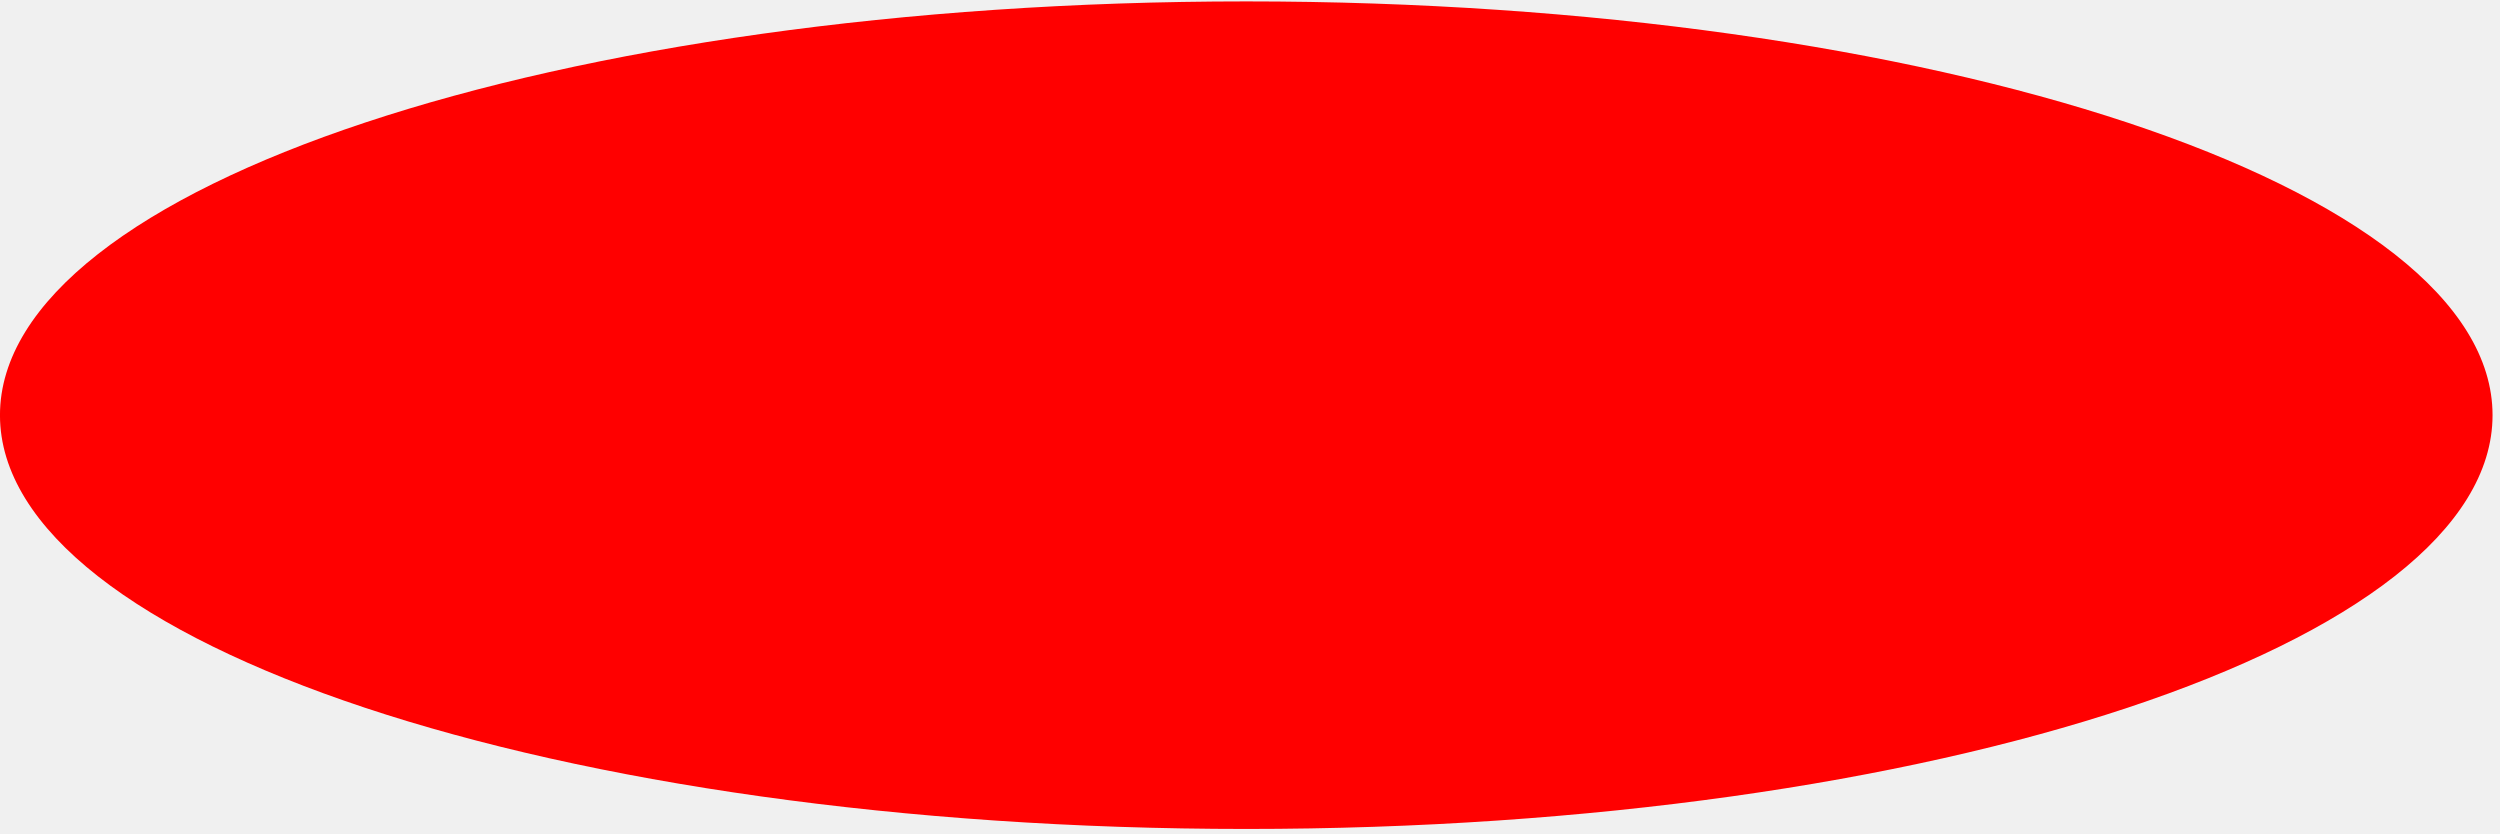
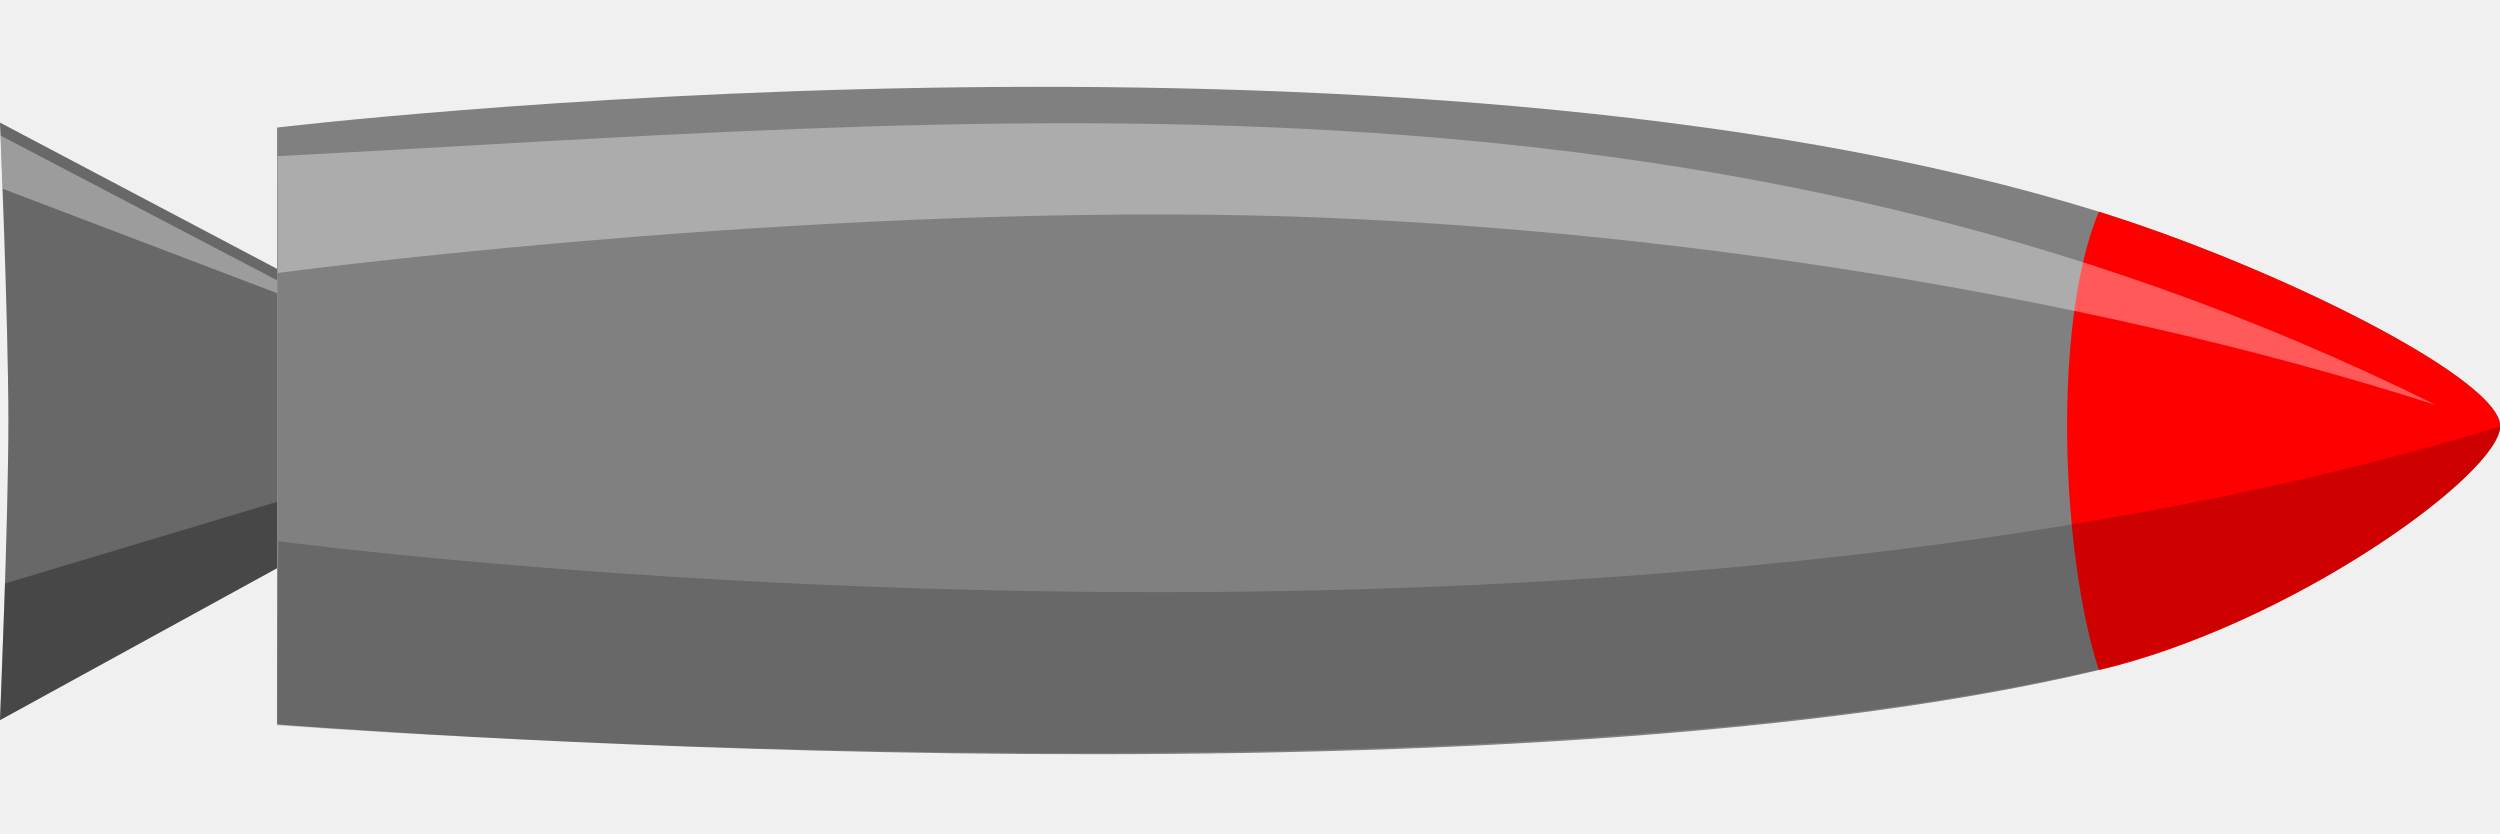
<svg xmlns="http://www.w3.org/2000/svg" width="48" height="16" id="svg3787" version="1.1">
  <defs id="defs3789" />
-   <g id="layer1" transform="translate(0,-1036.362)">
-     <path style="fill:#ff0000;fill-opacity:1;fill-rule:nonzero;stroke:none" id="path3795" d="m 31.315,45.997 a 15.657,46.972 0 1 1 -31.315,0 15.657,46.972 0 1 1 31.315,0 z" transform="matrix(0,0.5073925,-0.5094086,0,47.35948,1036.389)" />
+   <g id="layer1" transform="translate(-0.07717772,-1032.522)">
+     <path style="fill:#808080;fill-opacity:1;fill-rule:nonzero;stroke:none" d="m 40.374,1036.587 c -13.458,-4.189 -34.977,-1.616 -34.977,-1.616 l 0,11.46 c 0,0 22.917,1.825 34.977,-1.044 3.734,-0.889 7.706,-3.781 7.706,-4.686 0,-0.905 -4.279,-3.047 -7.706,-4.114 z" id="rect2989" />
+     <path id="path3014" d="m 40.374,1036.587 c -0.893,2.15 -0.725,6.55 0,8.8 0.113,-0.027 0.227,-0.057 0.34,-0.084 3.631,-0.976 7.366,-3.723 7.366,-4.601 0,-0.867 -3.924,-2.868 -7.266,-3.973 -0.148,-0.047 -0.295,-0.097 -0.44,-0.143 z" style="fill:#ff0000;fill-opacity:1;fill-rule:nonzero;stroke:none" />
+     <path style="fill:#000000;fill-opacity:0.19;fill-rule:nonzero;stroke:none" d="m 48.08,1040.71 c 0,0.937 -4.09,3.821 -7.719,4.667 -12.067,2.813 -34.964,1.069 -34.964,1.069 -0.003,-0.89 0.018,-2.713 0.024,-3.533 0,0 24.596,3.293 42.66,-2.203 z" id="path3790" />
+     <path id="path3794" d="m 46.849,1040.3 c -14.133,-7.014 -28.415,-5.451 -41.443,-4.78 -0.003,0.615 0.004,2.243 0.004,2.243 0,0 9.104,-1.215 17.892,-1.118 7.657,0.082 16.662,1.437 23.547,3.655 z" style="fill:#ffffff;fill-opacity:0.348;fill-rule:nonzero;stroke:none" />
+     <path style="fill:#686868;fill-opacity:1;fill-rule:nonzero;stroke:none" d="m 5.396,1037.684 -5.319,-2.808 c 0,0 0.161,3.822 0.161,5.736 0,1.914 -0.161,5.736 -0.161,5.736 l 5.319,-2.917 z" id="rect3796" />
+     <path id="path3817" d="m 5.396,1042.157 -5.222,1.567 -0.097,2.625 5.319,-2.917 z" style="fill:#000000;fill-opacity:0.317;fill-rule:nonzero;stroke:none" />
+     <path id="path3819" d="m 5.396,1037.903 -5.308,-2.778 0.039,1.021 5.273,2.006 z" style="fill:#fdfdfd;fill-opacity:0.348;fill-rule:nonzero;stroke:none" />
  </g>
</svg>
